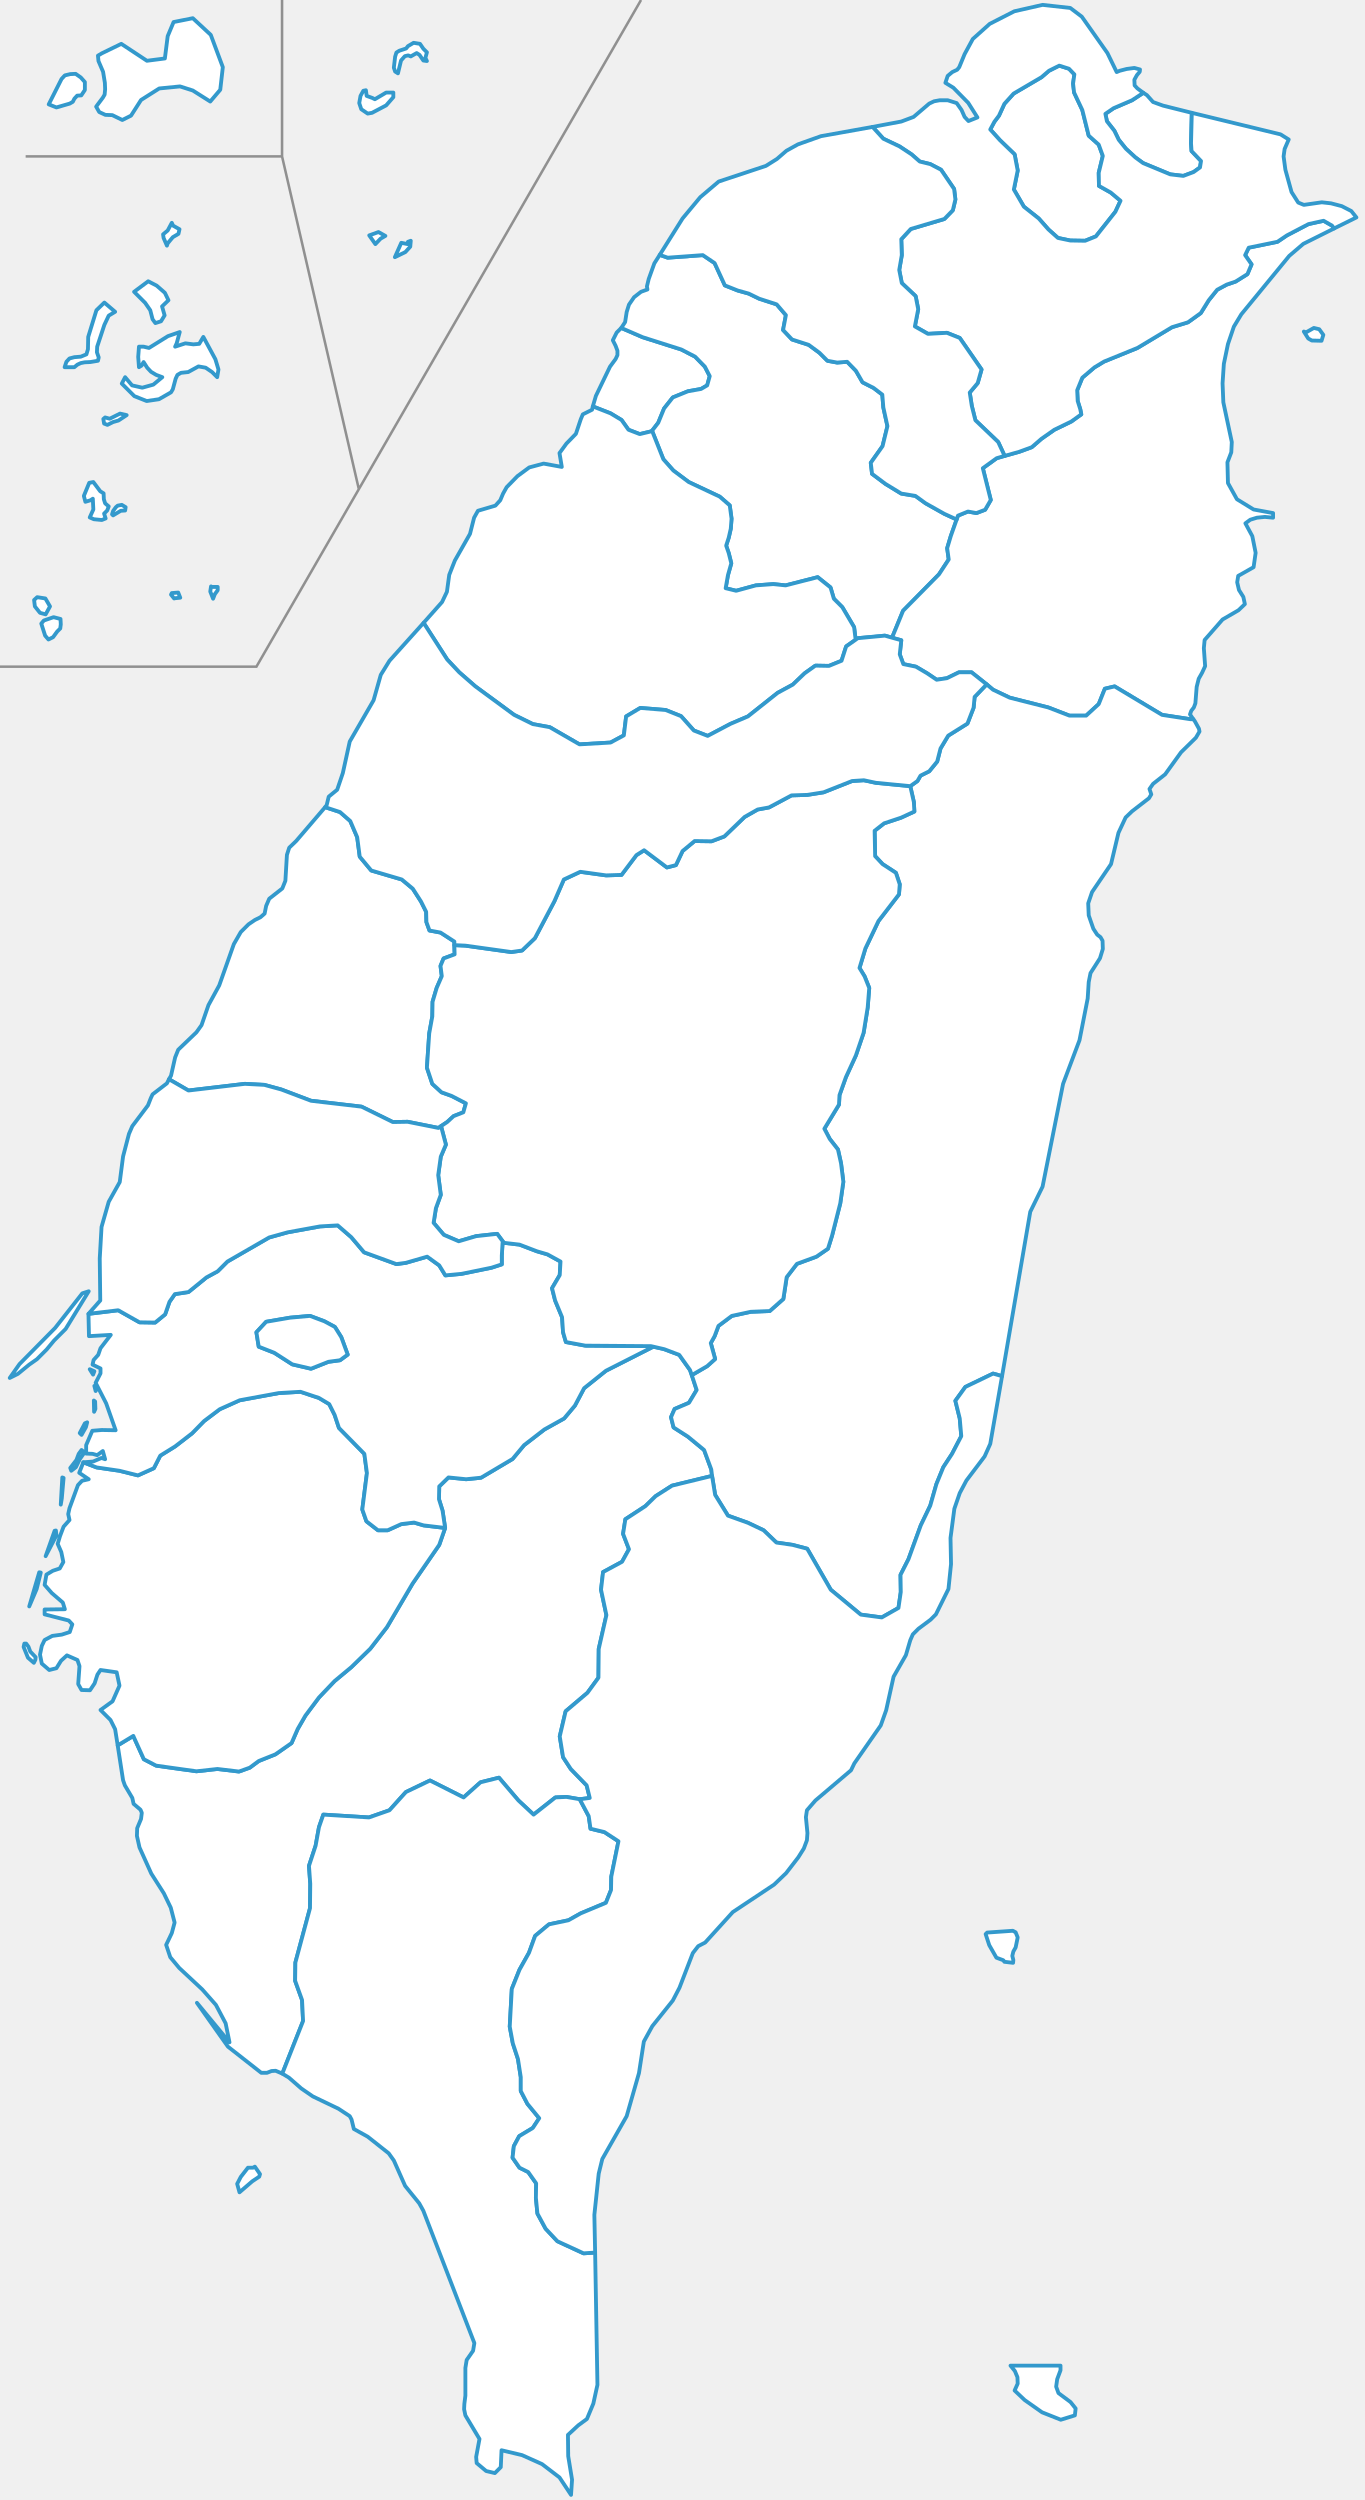
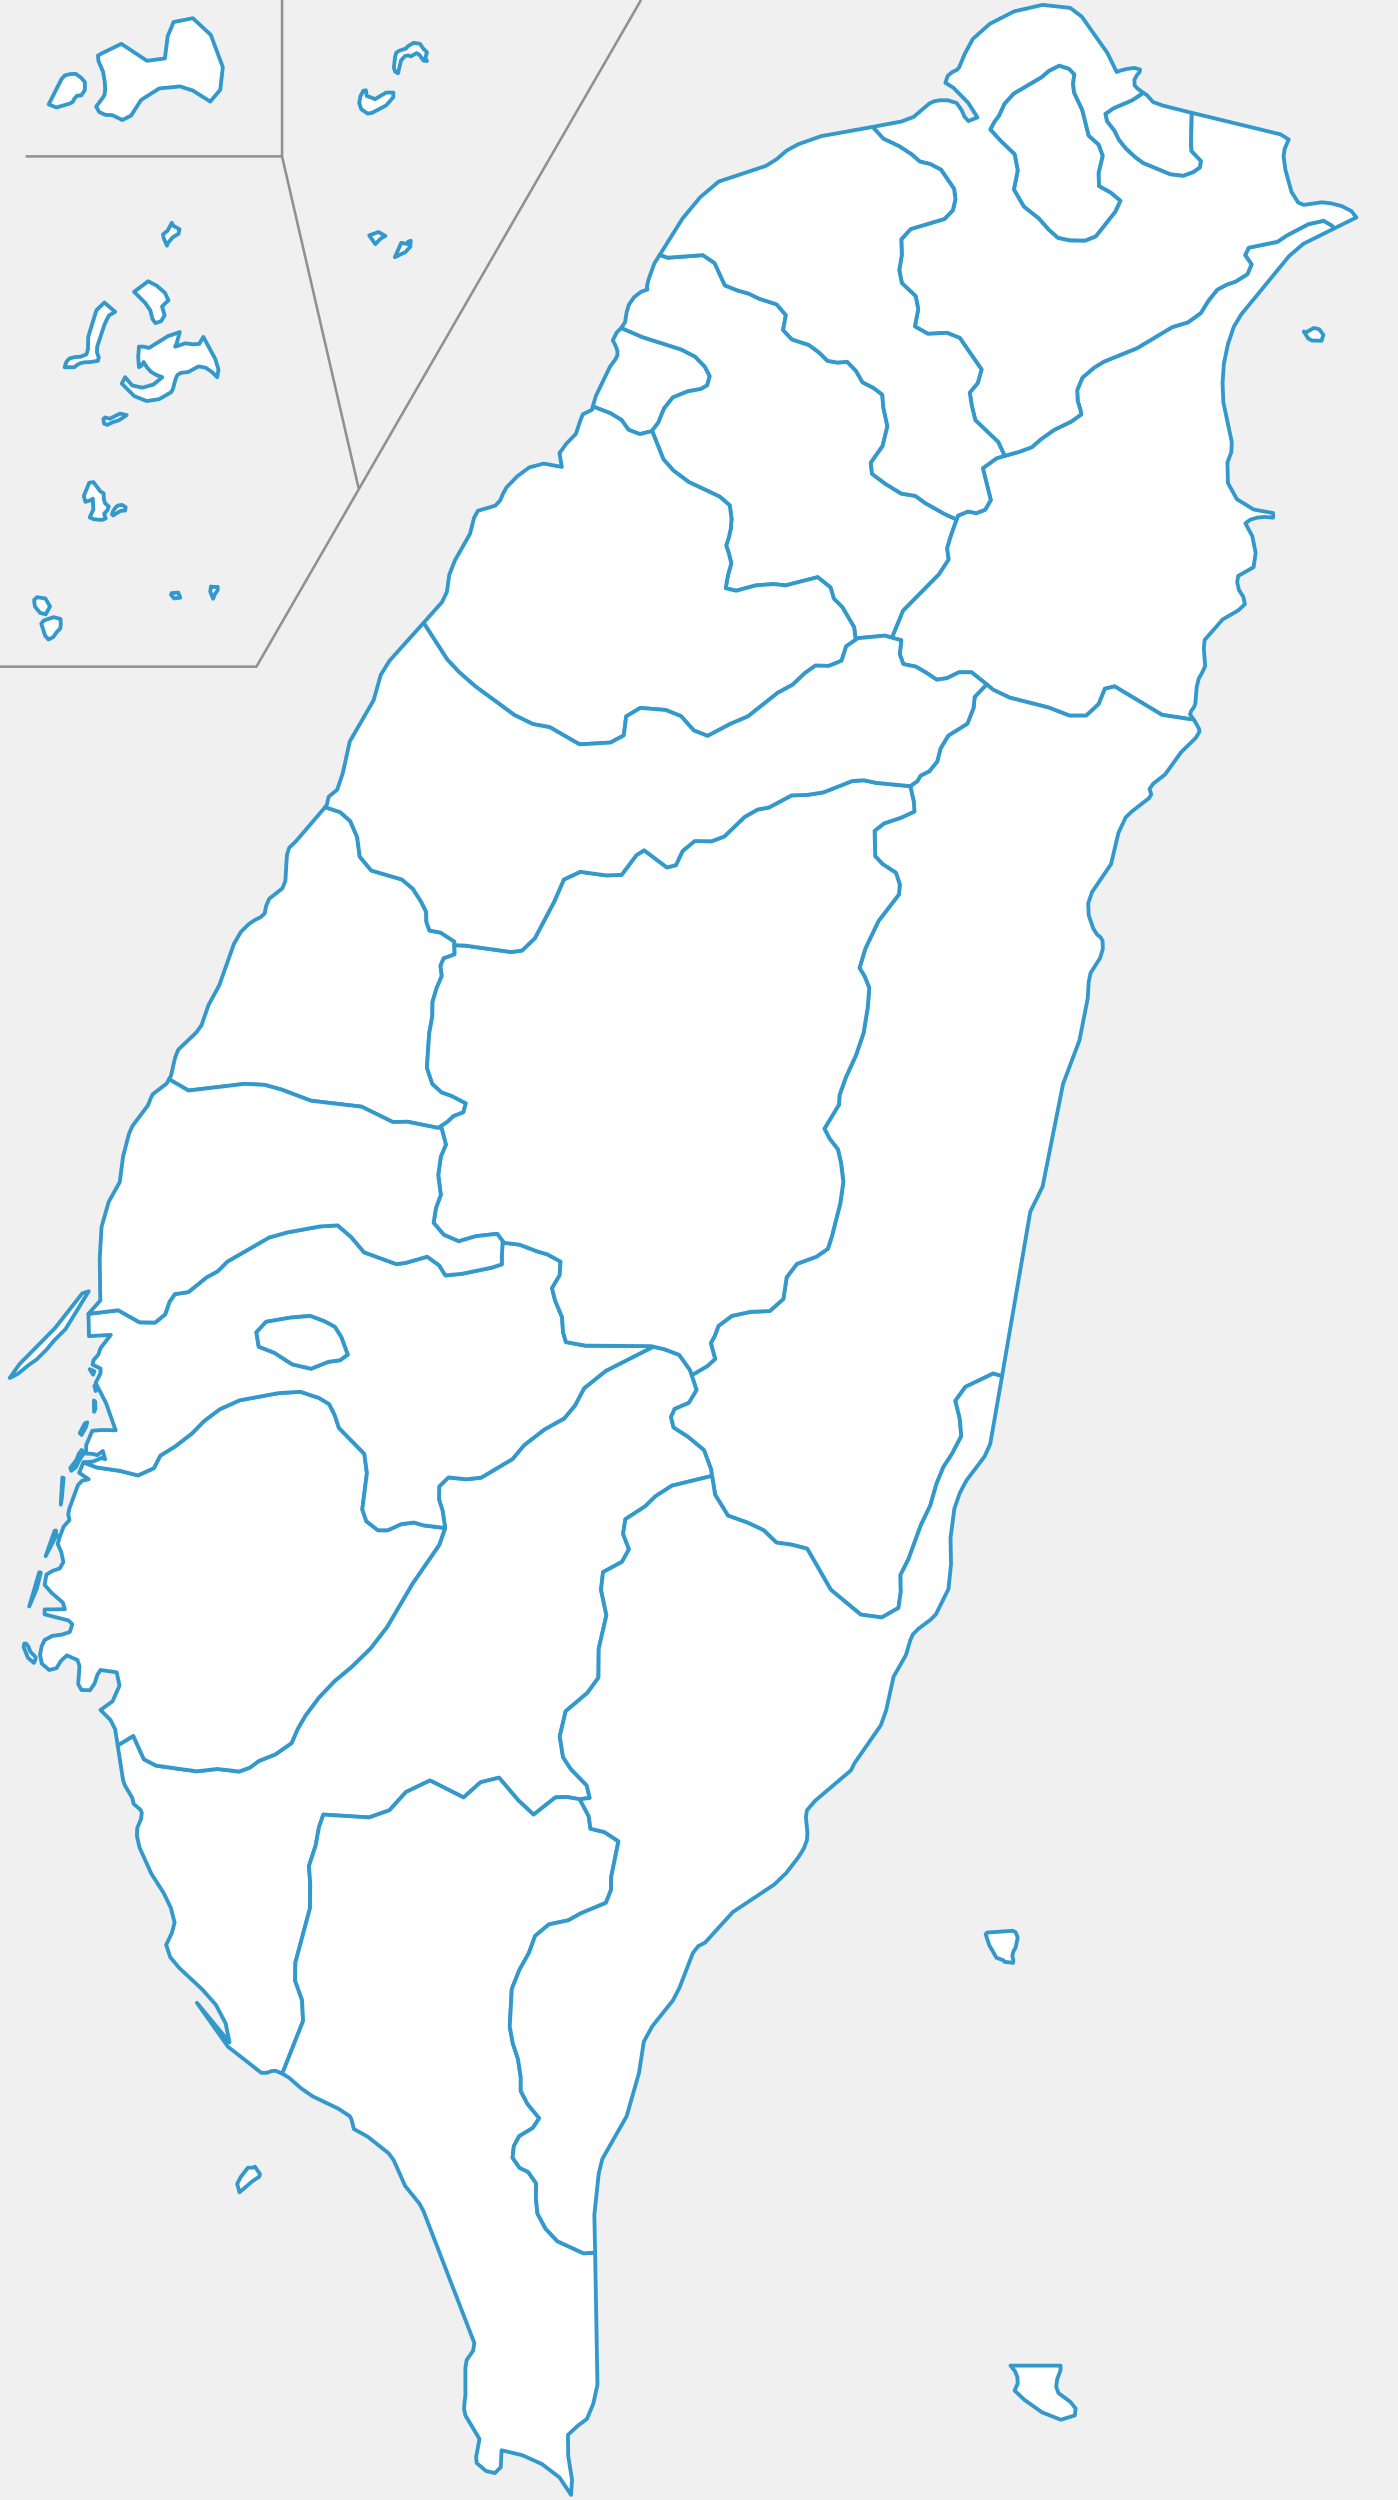
- <svg xmlns="http://www.w3.org/2000/svg" viewBox="0 0 532 975">
+ <svg xmlns="http://www.w3.org/2000/svg" viewBox="0 0 545 975">
  <style>
circle{
  transition: all 0.3s;
+   paint-order:stroke;
}
- .active{
-   stroke-width: 3;
-   r: 40px;
+ circle.active{
+   stroke-width: 10;
+   r: 30px;
+ }
+ 
+ text {
+   paint-order:stroke;
+   transition: all 0.3s;
+   font-size:0px;
+   stroke-width: 7;
+   stroke:rgba(255,255,255,0);
+   fill:rgba(0,0,0,0);
+ }
+ text.active{
+   font-size:24px;
+   fill: rgba(0,0,0,0.9);
+   stroke: rgba(255,255,255,1);
}

</style>
  <g fill="#fff" stroke="#39c" stroke-linecap="round" stroke-linejoin="round" stroke-width="1.5">
    <path id="高雄市" d="m269.8 536.3 1.9 5.8-3 5-5.6 2.4-1.4 3.2 1 4 5.6 3.6 6.3 5.2 2.8 7.6.3 2.5-15.6 3.8-6.4 4.1-4 3.9-7.8 5.1-.9 5.7 2.3 6-2.7 4.9-7.4 4-.8 6.9 2.1 9.9-3 13.2-.1 11.2-4.3 5.9-8.5 7.2-2.3 9.8 1.3 8.1 3 4.6 6.2 6.4 1.2 4.9-3.9.5-5.2-.9-4.3.2-8.5 6.7-5.9-5.5-7.6-8.9-7.2 1.8-6.6 5.9-13.1-6.6-9.4 4.5-6.4 7.1-8 2.8-17.8-1.1-1.7 4.9-1.3 7.2-2.6 7.9.5 7-.1 9.5-5.7 21.2-.1 7.1 2.7 7.5.4 8.2-8.1 20.5-2.6-1.1-1.6.1-1.8.7h-2.2l-13-10.2-12.1-17.1 12.7 15.4-1.5-7.4-3.8-7.2-5.3-6-9-8.4-3.5-4.2-1.6-4.8 2.2-4.6 1.1-4.1-1.5-5.8-2.7-5.6-4.9-7.7-4.6-10.2-1-4.5.1-3 1.5-3.6.3-2.4-.5-1.2-2.7-2.3-.5-2.3-2.9-4.9-.7-2-2.1-13.6 6.1-3.7.2.5 3.9 8.6 4.8 2.5 15.7 2.2 8.2-.9 8.4 1 4.2-1.5 3.5-2.6 6.5-2.6 6.3-4.4 2.4-5.5 3-5.2 5.3-7.1 6.1-6.4 6.5-5.4 7.4-7.2 6.5-8.4 10-17 10.4-15.1 2.3-6.6-1-6.7-1.4-4.5.1-5 3.6-3.5 6.9.7 5.8-.6 12.3-7.3 4.5-5.4 7.9-6.1 7.7-4.3 4.2-5 3.6-6.8 8.5-6.8 18.5-9.4 4.3 1 5.8 2.2 4.2 5.9.7 2z" />
    <path id="屏東縣" d="m99.4 845 2 2.9-.3 1-2.7 1.8-5 4.3-.9-3.3 1.4-2.7 2.8-3.6h2zm126.7-143.3 3.5 6.6.7 4.9 5.4 1.3 5.5 3.6-2.8 13.8-.1 5.2-2 5-9.8 4.1-4.8 2.7-7.6 1.6-5.4 4.5-2.4 6.6-3.7 6.6-3 7.5-.8 14.7 1.2 6.5 2 6.1 1.1 7.1v5.4l2.6 5 4.6 5.6-2.5 3.8-5.3 3.2-2.1 3.9-.5 4.5 2.7 3.9 3.4 1.7 3.1 4.4-.1 5.7.6 6.1 3.2 5.9 4.6 4.9 10.2 4.7 4.5-.3.9 51.6-1.6 7.3-2.5 6-3.4 2.5-4 3.7.1 8.3 1.5 9.2-.4 5.9-4.5-6.8-6.8-5.2-7.8-3.5-8-1.9-.3 6.6-2.3 2.3-3.4-.8-3.7-3.1-.2-2.4 1.3-7-5.5-9.2-.5-2.4.1-2.1.4-3.2v-10.8l.5-3.1 2.5-3.6.5-3-19.9-51.6-1.6-2.9-5.5-6.8-4.4-9.9-2-2.8-8.2-6.5-5.4-3-.9-3.7-.7-1.3-4.4-2.9-10-4.8-4.5-3.1-4.8-4.2-2.6-1.6 8.1-20.5-.4-8.2-2.7-7.5.1-7.1 5.7-21.2.1-9.5-.5-7 2.6-7.9 1.3-7.2 1.7-4.9 17.8 1.1 8-2.8 6.4-7.1 9.4-4.5 13.1 6.6 6.6-5.9 7.2-1.8 7.6 8.9 5.9 5.5 8.5-6.7 4.3-.2 5.2.9z" />
    <path id="台南市" d="m13.8 647.3-.6 1.2-2.3-2-1.7-4.2.3-1.3h.7l.9 1.2.7 1.9 2.1 2.2zm.5-27.6-2.9 6.8 3.9-13.3.6.1zm3.5-12.8 3.5-9.9.5-.1.2 1.9zm6.3-22.5-.4 2.4.6-10.6.5.2zm149.5 11.5-2.3 6.6-10.4 15.1-10 17-6.5 8.4-7.4 7.2-6.5 5.4-6.1 6.4-5.3 7.1-3 5.2-2.4 5.5-6.3 4.4-6.5 2.6-3.5 2.6-4.2 1.5-8.4-1-8.2.9-15.7-2.2-4.8-2.5-3.9-8.6-.2-.5-6.1 3.7-1-6.3-1.8-3.6-3.9-3.9 4.7-3.4 2.7-6.1-1.1-5.2-6.3-.9-1.2 1.8-1.1 3.4-1.8 2.7-3.3-.1-1.3-2.3.5-7-.8-2.4-4.1-1.8-2.3 2.1-1.8 2.9-2.8.7-2.9-2.5-.7-3.5.7-3.4 1.1-2.3 3-1.6 3.7-.5 3.1-1 1-3-1.4-1.5-9.4-2.4v-1.9l7.9-.1-.8-2.6-4.3-3.7-2.8-3.2.7-4 2.5-1.5 2.7-.9 1.4-2.5-.8-3.9-1.4-3.2.9-3 1.4-3.7 2.3-2.6-.5-2.3.5-2.3 3.3-9 1.6-1.7 2.6-.6-3.7-2.5 1.6-4.1 5.2 2 8.9 1.3 7.2 1.8 6.2-2.8 2.5-4.9 5.8-3.6 6.6-5.1 4.7-4.8 6.1-4.6 7.8-3.5 15.2-2.8 8.5-.5 7.2 2.4 4 2.4 2.1 4.2 1.7 5.1 9.9 10.1 1 7.5-1.8 14.2 1.6 4.6 4.5 3.5h3.8l5.3-2.4 5-.6 3.7 1.1z" />
    <path id="新竹市" d="m254.3 168-.2.2-4.6 1.1-4.4-1.7-2.7-3.8-4.3-2.6-6.9-2.7 1.2-4.1 5.5-11.4 2.2-3 .7-1.5v-1.7l-.7-1.9-1.1-2.2 1.5-3 1.8-1.8 8.3 3.6 15.1 4.8 5.4 2.8 3.8 3.9 1.9 3.7-1 3.6-2.4 1.4-5.1.9-5.9 2.4-3.4 4.3-2.3 5.6z" />
    <path id="新竹縣" d="m373.1 202.6-2.3 6.5-1.4 4.7.6 4.4-3.8 5.8-14 14.2-4.3 10.5-2.8-.8-10.6 1-.8.6-.6-4.9-4.6-7.8-3.3-3.3-1.3-4.4-5-4-12.5 3.2-4.8-.5-6.8.5-7.7 2.1-4.1-1 .9-5.1 1.3-4.6-1-4-1-2.9 1-3.1.8-3.5.3-3.9-.7-5.2-3.9-3.4-12.1-5.7-6-4.5-3.9-4.4-4.4-11.1 2.4-3.1 2.3-5.6 3.4-4.3 5.9-2.4 5.1-.9 2.4-1.4 1-3.6-1.9-3.7-3.8-3.9-5.4-2.8-15.1-4.8-8.3-3.6 1.5-2.3.6-3.9.9-2.9 2-2.9 2.7-2.1 2.5-.9-.2-1.2.7-2.9 2.2-6.1 2.1-3.3 3.1 1.1 13.7-1 4.6 3.1 4 8.7 5 2 4.3 1.2 4.1 2 6.8 2.2 3.6 4.2-1.1 5.8 3.5 3.7 6.5 2.1 4.2 3.1 3.1 3.1 3.8.7 3.9-.3 3.4 3.5 2.6 4.5 4.3 2.2 3.4 2.6.4 5 1.6 7.3-1.9 7.8-4.6 6.5.5 4.3 5.2 3.9 6.2 3.8 5.5.9 4 2.9 7.3 4.1z" />
    <path id="宜蘭縣" d="m512.4 127.9 2.1.5 1.6 2.2-.7 2.3-3.8-.1-1.4-.8-1.7-2.7.9.3zm-47 152.6h-1.1l-11.1-1.7-18.5-11.1-3.8.9-2.4 6-4.9 4.5h-6.5l-8.3-3.2-15-3.8-6.5-3.1-2.5-2.1-5.9-4.7h-4.9l-4.7 2.3-4 .6-3.7-2.5-4.4-2.6-4.9-1-1.4-3.8.6-5.5-3.6-1 4.3-10.5 14-14.2 3.8-5.8-.6-4.4 1.4-4.7 2.3-6.5.5-1.5 3.9-1.6 3.3.6 3.4-1.3 2.2-3.8-3.1-12.4 5.4-3.9 3.1-.9 5.7-1.6 4.9-1.8 3.8-3.3 5-3.5 6.6-3.2 3.9-2.8-.4-2-1-3.2-.2-4.2 2-4.9 4.7-4 3.8-2.3 13-5.3 13.5-8.1 6.2-1.9 5-3.6 3.1-5 3.3-4.1 3.7-2 3.5-1.2 4.6-2.9 1.6-3.8-2.5-3.6 1.4-2.9 11.2-2.3 3.7-2.5 8.4-4.4 5.9-1.3 3.3 1.9.8 1.1-12 6-5.5 4.7-18.7 22.8-2.9 4.8-2.3 6.8-1.6 7.7-.5 7.6.3 7.4 3.3 15.5-.2 4-1.5 3.9.2 8.1 3.5 6.3 6.5 4 7.6 1.4v1.8l-3.2-.3-3.1.3-2.6.8-1.9 1.4 2.7 5 1.3 6.5-.8 5.6-6 3.4-.4 2.5.7 3 1.7 2.7.6 2.8-2.5 2.4-6.2 3.6-7 8-.3 3.2.5 7-1.2 2.6-1.3 2.3-.8 3.2-.5 6.4-.6 1.6-1 1.3-.5 1.4z" />
    <path id="基隆市" d="m464.8 44-.3 11.9.2 3 3.7 3.9-.4 2.5-2.5 1.8-4 1.5-5.1-.6-10.6-4.4-3-2.2-3.7-3.4-2.8-3.5-1.7-3.5-2.9-3.7-.6-2.9 3.2-2.2 7.2-3.1 4.4-2.9 1.4.9 2.4 2.7 3.9 1.4z" />
    <path id="苗栗縣" d="m254.3 168 4.4 11.1 3.9 4.4 6 4.5 12.1 5.7 3.9 3.4.7 5.2-.3 3.9-.8 3.5-1 3.1 1 2.9 1 4-1.3 4.6-.9 5.1 4.1 1 7.7-2.1 6.8-.5 4.8.5 12.5-3.2 5 4 1.3 4.4 3.3 3.3 4.6 7.8.6 4.9-3.7 2.6-1.8 5.6-4.9 2-5.3-.1-4.2 3-4.6 4.4-5.9 3.2-11.6 9.2-6.8 2.9-8.9 4.7-5.4-2.1-5-5.6-6-2.4-9.9-.8-5.5 3.3-.9 7.4-5.2 2.8-12.1.7-11.6-6.7-6.6-1.2-7.3-3.6-15.1-11.1-6.3-5.5-4.7-5-9.2-14.3 7.2-8.1 1.9-4 .9-6.6 2.2-5.6 5.9-10.4 1.6-6.3 1.5-2.7 6.8-2 1.9-2.1 1.1-2.6 1.4-2.5 4.2-4.3 4.6-3.4 5.6-1.5 7.1 1.3-.9-5.4 2.7-3.7 3.7-3.8 1.9-5.7.8-1.9 3.6-1.8.3-1.3 6.9 2.7 4.3 2.6 2.7 3.8 4.4 1.7 4.6-1.1z" />
    <path id="台北市" d="m427.4 92.2-4.2 1.7-5.8-.1-4.8-1-3.7-3.3-3.8-4.3-5.8-4.6-3.9-6.7 1.5-7.4-1.2-6.3-5.7-5.5-3.8-4.2 1.6-3 1.8-2.4 2.1-4.6 3.6-4 10.9-6.4 2.9-2.5 4-2 3.8 1.2 2.1 2.2-.5 3.6.4 3.5 3.2 6.8 2.5 10 3.9 3.5 1.6 4.4-1.6 6.6.1 5.1 4.6 2.6 3.8 3.2-2 4.3z" />
    <path id="新北市" d="m445.9 36.2-4.4 2.9-7.2 3.1-3.2 2.2.6 2.9 2.9 3.7 1.7 3.5 2.8 3.5 3.7 3.4 3 2.2 10.6 4.4 5.1.6 4-1.5 2.5-1.8.4-2.5-3.7-3.9-.2-3 .3-11.9 34.6 8.4 3.2 2-1.6 3.7-.4 2.9.7 5.2 2.4 8.7 2.6 4.1 2.2.9 7-1 3.6.4 4.2 1.1 3.7 1.9 2 2.5-8.7 4.3-.8-1.1-3.3-1.9-5.9 1.3-8.4 4.4-3.7 2.5-11.2 2.3-1.4 2.9 2.5 3.6-1.6 3.8-4.6 2.9-3.5 1.2-3.7 2-3.3 4.1-3.1 5-5 3.6-6.2 1.9-13.5 8.1-13 5.3-3.8 2.3-4.7 4-2 4.9.2 4.2 1 3.2.4 2-3.9 2.8-6.6 3.2-5 3.5-3.8 3.3-4.9 1.8-5.7 1.6-2.5-5.4-8.9-8.5-1.4-5.6-.8-5.2 3.1-3.7 1.5-5.3-8.5-12.3-5-2-7.4.4-5.1-2.9 1.3-6.7-1-5.1-5.4-5.1-1-5.1 1-5.8-.2-6.2 3.7-4 13.1-3.9 3.3-3.4 1-4.2-.5-4.1-5.1-7.5-4.2-2.2-4.1-1-3.2-2.8-4.7-3.1-6.3-3-4.2-4.6 11.2-2.1 4.8-1.8 6.1-5.2 1.9-.9 2.2-.4h3.1l3.5 1.1 1.9 2.7 1.2 2.7 1.5 1.6 3.5-1.4-3.6-5.7-5.8-5.9-3.1-1.9.9-2.7 1.8-1.5 1.9-.9.8-1 2.1-5.1 3.2-5.9 6.6-5.9 9.6-4.9 11-2.5 10.8 1.2 4.5 3.4 10 14.2 3.6 7.4 1.2-.5 2.7-.7 3-.4 2.2.6-.1.9-1.1 1.3-1 1.8.1 2.2 1.1 1.2zm-18.5 56 7.6-9.6 2-4.3-3.8-3.2-4.6-2.6-.1-5.1 1.6-6.6-1.6-4.4-3.9-3.5-2.5-10-3.2-6.8-.4-3.5.5-3.6-2.1-2.2-3.8-1.2-4 2-2.9 2.5-10.9 6.4-3.6 4-2.1 4.6-1.8 2.4-1.6 3 3.8 4.2 5.7 5.5 1.2 6.3-1.5 7.4 3.9 6.7 5.8 4.6 3.8 4.3 3.7 3.3 4.8 1 5.8.1z" />
    <path id="桃園市" d="m391.8 177.8-3.1.9-5.4 3.9 3.1 12.4-2.2 3.8-3.4 1.3-3.3-.6-3.9 1.6-.5 1.5-4.8-2.2-7.3-4.1-4-2.9-5.5-.9-6.2-3.8-5.2-3.9-.5-4.3 4.6-6.5 1.9-7.8-1.6-7.3-.4-5-3.4-2.6-4.3-2.2-2.6-4.5-3.4-3.5-3.9.3-3.8-.7-3.1-3.1-4.2-3.1-6.5-2.1-3.5-3.7 1.1-5.8-3.6-4.2-6.8-2.2-4.1-2-4.3-1.2-5-2-4-8.7-4.6-3.1-13.7 1-3.1-1.1 8.9-14.2 6.9-8.3 7.2-6.1 18.4-6.1 4.3-2.7 3.7-3.2 4.5-2.5 9-3.2 20.1-3.6 4.2 4.6 6.3 3 4.7 3.1 3.2 2.8 4.1 1 4.2 2.2 5.1 7.5.5 4.1-1 4.2-3.3 3.4-13.1 3.9-3.7 4 .2 6.2-1 5.8 1 5.1 5.4 5.1 1 5.1-1.3 6.7 5.1 2.9 7.4-.4 5 2 8.5 12.3-1.5 5.3-3.1 3.7.8 5.2 1.4 5.6 8.9 8.5z" />
    <path id="彰化縣" d="m177.2 368.6.1 3.6-4.3 1.6-1.2 2.9.5 4-2 4.6-1.6 5.4-.1 5.7-1.2 6.6-.9 13.4 2.1 6.3 3.6 3.3 3.9 1.4 5.6 2.9-1 3.5-3.8 1.5-2.5 2.3-2.4 1.6-1 .7-12-2.4-5.8.1-12.2-6-19.7-2.3-11.6-4.4-6.6-1.8-7.6-.4-22 2.6-7.6-4.4.8-1.4 1.6-7.1 1.2-3 7.1-6.8 2-2.8 2.7-7.8 4.2-7.7 5.7-16.1 2.7-4.7 3-3 2.5-1.7 2.2-1.1 1.6-1.4.6-3 1.2-2.8 5.1-4 1.2-3 .6-10.1.9-2.8 2.7-2.6 11.3-13.2 5.8 1.9 4 3.5 2.7 6.3 1 7.6 4.5 5.4 11.9 3.5 4.3 3.6 3.2 5 2 4 .1 4 1.2 3.3 4.3.8 5.4 3.5z" />
    <path id="嘉義縣" d="m29.6 572.2-1.8 1.4-.4-1.1 2.4-3.1.9-2.4 1.1-1.5.6.5.1 1.1-1.4 2zm2.2-12.6-.7-.7 2-3.8.9-.4-.5 1.9zm4.9-9-.1-4.4.5.4.1 2.9zm1.4-9.7-.8 1.6-.5-2zm-1.3-6.1-.5 1.3-1.3-2.1zm-29.8 1-3.2 1.6 3.8-5.4 13.9-14.1 10.6-13.5 2.5-.8-9 14.7-4.5 4.5-2.9 3.5-3.8 3.8-3 2.1zm189.5-51.1 6.1.7 6.8 2.6 4.1 1.2 5.1 2.8-.3 5.3-3 5.1 1.2 4.8 2.7 6.5.4 5.9 1.1 3.8 7.6 1.4 25.6.2.9.2-18.5 9.4-8.5 6.8-3.6 6.8-4.2 5-7.7 4.3-7.9 6.1-4.5 5.4-12.3 7.3-5.8.6-6.9-.7-3.6 3.5-.1 5 1.4 4.5 1 6.7-8.4-1-3.7-1.1-5 .6-5.3 2.4h-3.8l-4.5-3.5-1.6-4.6 1.8-14.2-1-7.5-9.9-10.1-1.7-5.1-2.1-4.2-4-2.4-7.2-2.4-8.5.5-15.2 2.8-7.8 3.5-6.1 4.6-4.7 4.8-6.6 5.1-5.8 3.6-2.5 4.9-6.2 2.8-7.2-1.8-8.9-1.3-5.2-2 3.8-.3 3.3-1.4 1.4.5-.9-3.2-2.2 1.6-1.8-.5-2.5-.1v-3.3l2.4-5.6 3.7-.3 5.4.1-3.7-10.5-4.1-8 1.9-3.7v-1.9l-3.1-1.5.4-1.8 1.8-2 .9-2.6 4-5.2-8.5.5-.2-8.7 11.6-1.4 8.3 4.7 6.1.1 3.9-3.2 1.7-4.9 2.1-3 5.3-.8 7-5.7 4.4-2.4 3.8-3.8 16.3-9.4 7.2-2 12.6-2.3 6.9-.4 5.3 4.6 5 5.9 12.6 4.6 3.7-.5 8.3-2.4 4.7 3.4 2.4 3.9 6.3-.6 11.7-2.4 4-1.3v-3.4l.3-5zm-92.7 30.8-3.8 4.1.9 5.6 6.1 2.4 7 4.5 7.3 1.7 6.8-2.7 4.5-.6 3-2.2-2.5-6.8-2.5-4-4.1-2.2-5.6-2.1-7.8.7z" />
    <path id="嘉義市" d="m103.8 515.5 9.3-1.6 7.8-.7 5.6 2.1 4.1 2.2 2.5 4 2.5 6.8-3 2.2-4.5.6-6.8 2.7-7.3-1.7-7-4.5-6.1-2.4-.9-5.6z" />
    <path id="花蓮縣" d="m465.4 280.5.6.8 1.6 2.9.2 1.1-1.4 2.4-5.8 5.7-6.2 8.6-4.7 3.7-1.4 2 .7 2.1-.9 1.5-6.6 5.1-2.5 2.4-2.8 6-2.9 12.2-7.4 10.9-1.5 4.4.2 4.7 1.8 5.2 1.5 2.3 1.3 1 .8 1.4.1 3.2-1.1 3.6-3.7 5.8-.7 3.5-.4 6.4-3.2 16.3-6.4 17-8 40.1-4.8 9.8-11 64.1-3.5-1-10.8 5.2-3.9 5.4 1.7 6.9.6 6.9-3.6 6.9-3.4 5.2-2.7 6.6-2.4 8.4-3.7 7.7-4.8 13.2-3.1 6.1.1 6.7-.9 6.2-6.5 3.7-8.2-1.1-11.7-9.7-9.2-16-5.7-1.5-6.3-.9-5-4.8-6.1-2.9-7.8-2.8-5-8.1-1.2-7.4-.3-2.5-2.8-7.6-6.3-5.2-5.6-3.6-1-4 1.4-3.2 5.6-2.4 3-5-1.9-5.8 6-3.5 3.1-2.8-1.7-6.2 1.5-2.7 1.5-4 5.2-3.9 7.4-1.6 7.4-.3 5.3-4.7 1.3-8.5 4-5.2 7.6-2.8 4.5-3.1 1.6-5.1 3.2-12.6 1.2-8.4-.9-7.2-1.2-5.4-3.2-4.1-2.1-4 5.7-9.4.2-3.7 2.5-7 3.9-8.5 3-8.8 1.6-9.9.6-7.6-1.8-4.5-2-3.3 2.3-7.6 5.1-10.7 8-10.4.3-3.9-1.5-4.5-5.2-3.4-2.9-3.1-.2-9.9 3.7-2.9 6.6-2.2 5.2-2.4-.2-3.7-1.4-6.2 2.8-2 1.2-2.1 3.4-1.7 3.1-3.8 1.3-5.1 3-5 7.5-4.7 2.4-6.2.4-4.2 4.7-4.9 2.5 2.1 6.5 3.1 15 3.8 8.3 3.2h6.5l4.9-4.5 2.4-6 3.8-.9 18.5 11.1 11.1 1.7z" />
    <path id="南投縣" d="m355 306.6 1.4 6.2.2 3.7-5.2 2.4-6.6 2.2-3.7 2.9.2 9.9 2.9 3.1 5.2 3.4 1.5 4.5-.3 3.9-8 10.4-5.1 10.7-2.3 7.6 2 3.3 1.8 4.5-.6 7.6-1.6 9.9-3 8.8-3.9 8.5-2.5 7-.2 3.7-5.7 9.4 2.1 4 3.2 4.1 1.2 5.4.9 7.2-1.2 8.4-3.2 12.6-1.6 5.1-4.5 3.1-7.6 2.8-4 5.2-1.3 8.5-5.3 4.7-7.4.3-7.4 1.6-5.2 3.9-1.5 4-1.5 2.7 1.7 6.2-3.1 2.8-6 3.5-.7-2-4.2-5.9-5.8-2.2-4.3-1-.9-.2-25.6-.2-7.6-1.4-1.1-3.8-.4-5.9-2.7-6.5-1.2-4.8 3-5.1.3-5.3-5.1-2.8-4.1-1.2-6.8-2.6-6.1-.7-2.6-3.5-8.2.9-6.8 2-5.8-2.5-4-4.7.9-5.7 1.9-5.2-1-7.7 1-7.2 2-4.7-1.9-7.2 2.4-1.6 2.5-2.3 3.8-1.5 1-3.5-5.6-2.9-3.9-1.4-3.6-3.3-2.1-6.3.9-13.4 1.2-6.6.1-5.7 1.6-5.4 2-4.6-.5-4 1.2-2.9 4.3-1.6-.1-3.6 4.3.2 17.9 2.5 4.2-.6 5-4.8 7.6-14.4 3.7-8.5 6.4-3 10.1 1.4 6-.2 5.8-7.7 3-1.9 8.9 6.7 3.5-.9 2.6-5.5 4.7-3.9 6.6.1 5-1.9 7.9-7.6 5.1-2.9 4.4-.8 8.8-4.7 6.2-.2 6.3-1 11.1-4.4 4.6-.3 4.7 1z" />
    <path id="台中市" d="m333.7 249.5.8-.6 10.6-1 2.8.8 3.6 1-.6 5.5 1.4 3.8 4.9 1 4.4 2.6 3.7 2.5 4-.6 4.7-2.3h4.9l5.9 4.7-4.7 4.9-.4 4.2-2.4 6.2-7.5 4.7-3 5-1.3 5.1-3.1 3.8-3.4 1.7-1.2 2.1-2.8 2-13.4-1.3-4.7-1-4.6.3-11.1 4.4-6.3 1-6.2.2-8.8 4.7-4.4.8-5.1 2.9-7.9 7.6-5 1.9-6.6-.1-4.7 3.9-2.6 5.5-3.5.9-8.9-6.7-3 1.9-5.8 7.7-6 .2-10.1-1.4-6.4 3-3.7 8.5-7.6 14.4-5 4.8-4.2.6-17.9-2.5-4.3-.2v-1.4l-5.4-3.5-4.3-.8-1.2-3.3-.1-4-2-4-3.2-5-4.3-3.6-11.9-3.5-4.5-5.4-1-7.6-2.7-6.3-4-3.5-5.8-1.9.6-.8.8-3.3 3.3-2.7 2.2-6.5 2.7-12.3 9.3-16.1 2.8-9.9 3.4-5.5 13.3-14.8 9.2 14.3 4.7 5 6.3 5.5 15.1 11.1 7.3 3.6 6.6 1.2 11.6 6.7 12.1-.7 5.2-2.8.9-7.4 5.5-3.3 9.9.8 6 2.4 5 5.6 5.4 2.1 8.9-4.7 6.8-2.9 11.6-9.2 5.9-3.2 4.6-4.4 4.2-3 5.3.1 4.9-2 1.8-5.6z" />
    <path id="雲林縣" d="m172 439.2 1.9 7.2-2 4.7-1 7.2 1 7.7-1.9 5.2-.9 5.7 4 4.7 5.8 2.5 6.8-2 8.2-.9 2.6 3.5h-.5l-.3 5v3.4l-4 1.3-11.7 2.4-6.3.6-2.4-3.9-4.7-3.4-8.3 2.4-3.7.5-12.6-4.6-5-5.9-5.3-4.6-6.9.4-12.6 2.3-7.2 2-16.3 9.4-3.8 3.8-4.4 2.4-7 5.7-5.3.8-2.1 3-1.7 4.9-3.9 3.2-6.1-.1-8.3-4.7-11.6 1.4 4.6-5.2-.2-16.4.7-12.3 2.8-9.8 4.3-7.7 1.3-10 2.3-8.8 1.3-3 6.1-8.1 1.1-2.8.7-1.5 5.6-4.3.8-1.6 7.6 4.4 22-2.6 7.6.4 6.6 1.8 11.6 4.4 19.7 2.3 12.2 6 5.8-.1 12 2.4z" />
    <path id="台東縣" d="m419.2 942-5.5 1.7-7.3-2.9-6.8-4.8-3.9-3.7 1.2-2.7-.1-2.5-1-2.4-1.7-2.1h19.5v1.8l-1.3 3.5-.4 2.9.9 2.5 4.7 3.5 2 2.5zm-24-177.6-.1 1.1-3.4-.4-.4-.6-2.7-1-2.8-4.9-1.4-4.3.6-.6 10-.7 1.1.6.8 2-.8 3.9-.9 1.6-.4 1.7zm-163.1 114.1-4.5.3-10.2-4.7-4.6-4.9-3.2-5.9-.6-6.1.1-5.7-3.1-4.4-3.4-1.7-2.7-3.9.5-4.5 2.1-3.9 5.3-3.2 2.5-3.8-4.6-5.6-2.6-5v-5.4l-1.1-7.1-2-6.1-1.2-6.5.8-14.7 3-7.5 3.7-6.6 2.4-6.6 5.4-4.5 7.6-1.6 4.8-2.7 9.8-4.1 2-5 .1-5.2 2.8-13.8-5.5-3.6-5.4-1.3-.7-4.9-3.5-6.6 3.9-.5-1.2-4.9-6.2-6.4-3-4.6-1.3-8.1 2.3-9.8 8.5-7.2 4.3-5.9.1-11.2 3-13.2-2.1-9.9.8-6.9 7.4-4 2.7-4.9-2.3-6 .9-5.7 7.8-5.1 4-3.9 6.4-4.1 15.6-3.8 1.2 7.4 5 8.1 7.8 2.8 6.1 2.9 5 4.8 6.3.9 5.7 1.5 9.2 16 11.7 9.7 8.2 1.1 6.5-3.7.9-6.2-.1-6.7 3.1-6.1 4.8-13.2 3.7-7.7 2.4-8.4 2.7-6.6 3.4-5.2 3.6-6.9-.6-6.9-1.7-6.9 3.9-5.4 10.8-5.2 3.5 1-4.6 26.4-2.2 4.9-7.1 9.4-2.6 4.9-2.1 6.1-1.5 11.4.2 10.2-1 9.7-4.9 9.9-2.1 2.1-4.7 3.5-2.2 2.2-1 2.3-1.7 5.8-4.8 8.4-2.9 13.1-2.1 5.9-10.3 14.8-1.3 2.7-13.9 11.8-3.3 3.8-.4 2.7.6 6.2-.2 2.8-1.2 3.2-2.2 3.5-4.7 6.1-4.7 4.5-16.1 10.7-10.8 11.9-2.7 1.4-2.1 2.7-5.2 13.5-2.6 5-8 10-3.3 6-1.9 12.3-4.8 16.8-9.5 16.7-1.4 5.7-1.7 16.1.3 14.7z" />
    <path id="澎湖縣" d="m20.7 248.5l-1.8 0.9-1.3-1.5-1.5-4.7 1-1.2 3.8-1.3 2.7 0.7 0.1 2.1-0.2 1.6-1.2 1.2-1.6 2.2z m-1.2-12l-1.7 3.1-2.2-0.6-2-2.5-0.3-2.5 1.2-1.1 3.2 0.5 1.8 3.1z m48.8-3.2l-0.4 0.1-1.2-1.5 0.3-0.6 2.5-0.2 0.8 2-2 0.2z m14-4.6l0.3 0.2 2.3 0 0 1.3-1.1 1.5-0.7 1.8-1.1-2.8 0.3-2z m-33.5-29.6l-1.7 0.1-3 1.8-0.4-0.4 0.4-1.3 1.1-1.5 0.7-0.6 1.6-0.3 1.5 0.9-0.2 1.3z m-8.4-6.7l0.1 2.3 0.5 1.6 1.4 1.2-0.6 1.6-1.2 1.2 0.6 1.9-1.5 0.6-3.1-0.3-1.6-0.7 1.4-3.1-0.2-4.2-0.9 0.6-2 0.6-0.6-2.3 2.1-5.1 1.6-0.3 2.7 3.6 1.3 0.8z m-49.5-5.7l2.4 0.6 0 1.6-0.6 0.9-2.1 0.6-1.1-1.1 1.4-2.6z m58.5-24.8l-3.2 2.1-2.1 0.6-2.2 1.1-1.3-0.5-0.3-1.8 0.7-0.6 1.8 0.5 4-2 2.6 0.6z m19.5-28l-0.6 1.3 4-1.3 3.1 0.4 2.3-0.2 1.6-2.7 4.7 8.7 1.2 4-0.5 3-2-2-2.5-1.7-2.8-0.5-4 2.2-2.8 0.3-1.4 0.8-0.7 1.5-1.1 4.1-0.7 1.2-4.7 2.7-4.8 0.7-4.8-1.9-4.9-4.9 1.3-2.5 2.7 3.2 4 0.9 4.3-1.2 3.5-2.9-2.4-0.9-2-1.2-1.5-1.6-1.4-2.2-0.8 1.4-1 0.6-0.3-4 0.3-4 1.8 0 2.1 0.5 7.4-4.6 4.6-1.6-1.2 4.4z m-39.9 9.3l-3.8 0 0.7-2.1 1.2-1.3 1.9-0.5 2.5-0.2 2.2-0.9 0.6-2 0.1-4.8 3.2-10.4 3.1-3 4.2 3.6-2.5 1.5-1.7 3.6-2.8 8.5-0.1 2.2 0.7 2-0.3 1.3-3 0.5-2.2 0.1-1.5 0.3-1.3 0.6-1.2 1z m33.8-17.9l-2.2 0.7-1.1-1.5-0.9-3.5-2-2.9-4.3-4.3 5.5-4.1 3.3 1.7 3.2 2.8 1.4 2.9-2.5 2.4 1 3.5-1.4 2.3z m2.6-30.4l-0.3 0.9-1.3-3-0.2-1.4 1.8-1.5 1.6-3 0.5 1.1 2.5 1.4-0.4 1.8-2.2 1.3-2 2.4z" />
    <path id="金門縣" d="m27.2 40.4l-5.2 1.5-3-1.2 5-9.9 1.3-1.4 2.1-0.5 2.1-0.1 2 1.4 1.6 1.8 0 3.1-1.4 2.1-1.6 0.1-1.1 1.2-0.6 1.2-1.2 0.7z m55-26.8l4.7 12.6-1 8.8-3.9 4.6-6.8-4.3-5-1.6-8.1 0.8-7.1 4.5-3.9 6.1-3.4 1.7-3.9-1.9-2.7-0.1-2.4-1.1-1.2-2.1 0.5-0.7 2.1-2.8 0.7-1.2 0.2-2.1-0.1-2.5-0.7-4.3-1.8-4.2-0.2-2.1 1.5-0.9 7.6-3.7 10 6.6 7-0.9 1.1-8.7 2.3-5.5 7.5-1.5 7 6.5z m269.3-137.7l-2.9 1.5-1.3-1.2 0.7-3.2 2.4-1.4 1.7 0.3 0.2 1.9-0.8 2.1z" />
    <path id="連江縣" d="m160.2 93.9l-0.2 2.3-1.9 2.1-4.1 2 2.5-5.6 2.5 0.5 0.1-0.9 1.1-0.4z m-11.8-0.8l-2 2.1-2.4-3.4 3.6-1.3 2.7 1.5-1.9 1.1z m-3.2-54.9l1 0.5 4.4-2.6 2.8 0 0 1.8-2.8 3.2-5.5 2.9-1.7 0.3-2.5-1.7-0.8-2.4 0.5-2.8 1.1-2 1-0.2 0.3 2.2 2.2 0.8z m21.3-17.8l-0.6 2.2 0.6 1.2-1.4-0.2-1.5-2.2-1.1-0.7-2.3 1.3-1-0.4-1.3 0.3-1.5 1.7-1.2 5-1.1-0.7-0.5-1.5 0.5-4.3 0.5-1.6 1.1-0.7 2.7-0.9 0.7-0.9 2.2-1.3 2.5 0.4 1.3 1.9 1.4 1.4z m129.8-45.6l-1.2 0.4-1.1-0.4-1.4 1.3-1.1 2.1-0.3-0.5-1.2-0.2-1.8-1 1.1-1.7-0.5-1.4 0.9-0.6 2.2-1.8 2.6 1.5 0.6 1.3 1.2 1z" />
  </g>
  <path stroke="rgba(0,0,0,0.4)" fill="none" stroke-width="1" d="m0 260 l 100 0 l150 -260 m-110 191 l-30 -130 l-100 0 m100 0 l0 -100" />
  <g fill="#F33" stroke="#fff" stroke-width="2" id="reservoirs" />
</svg>
